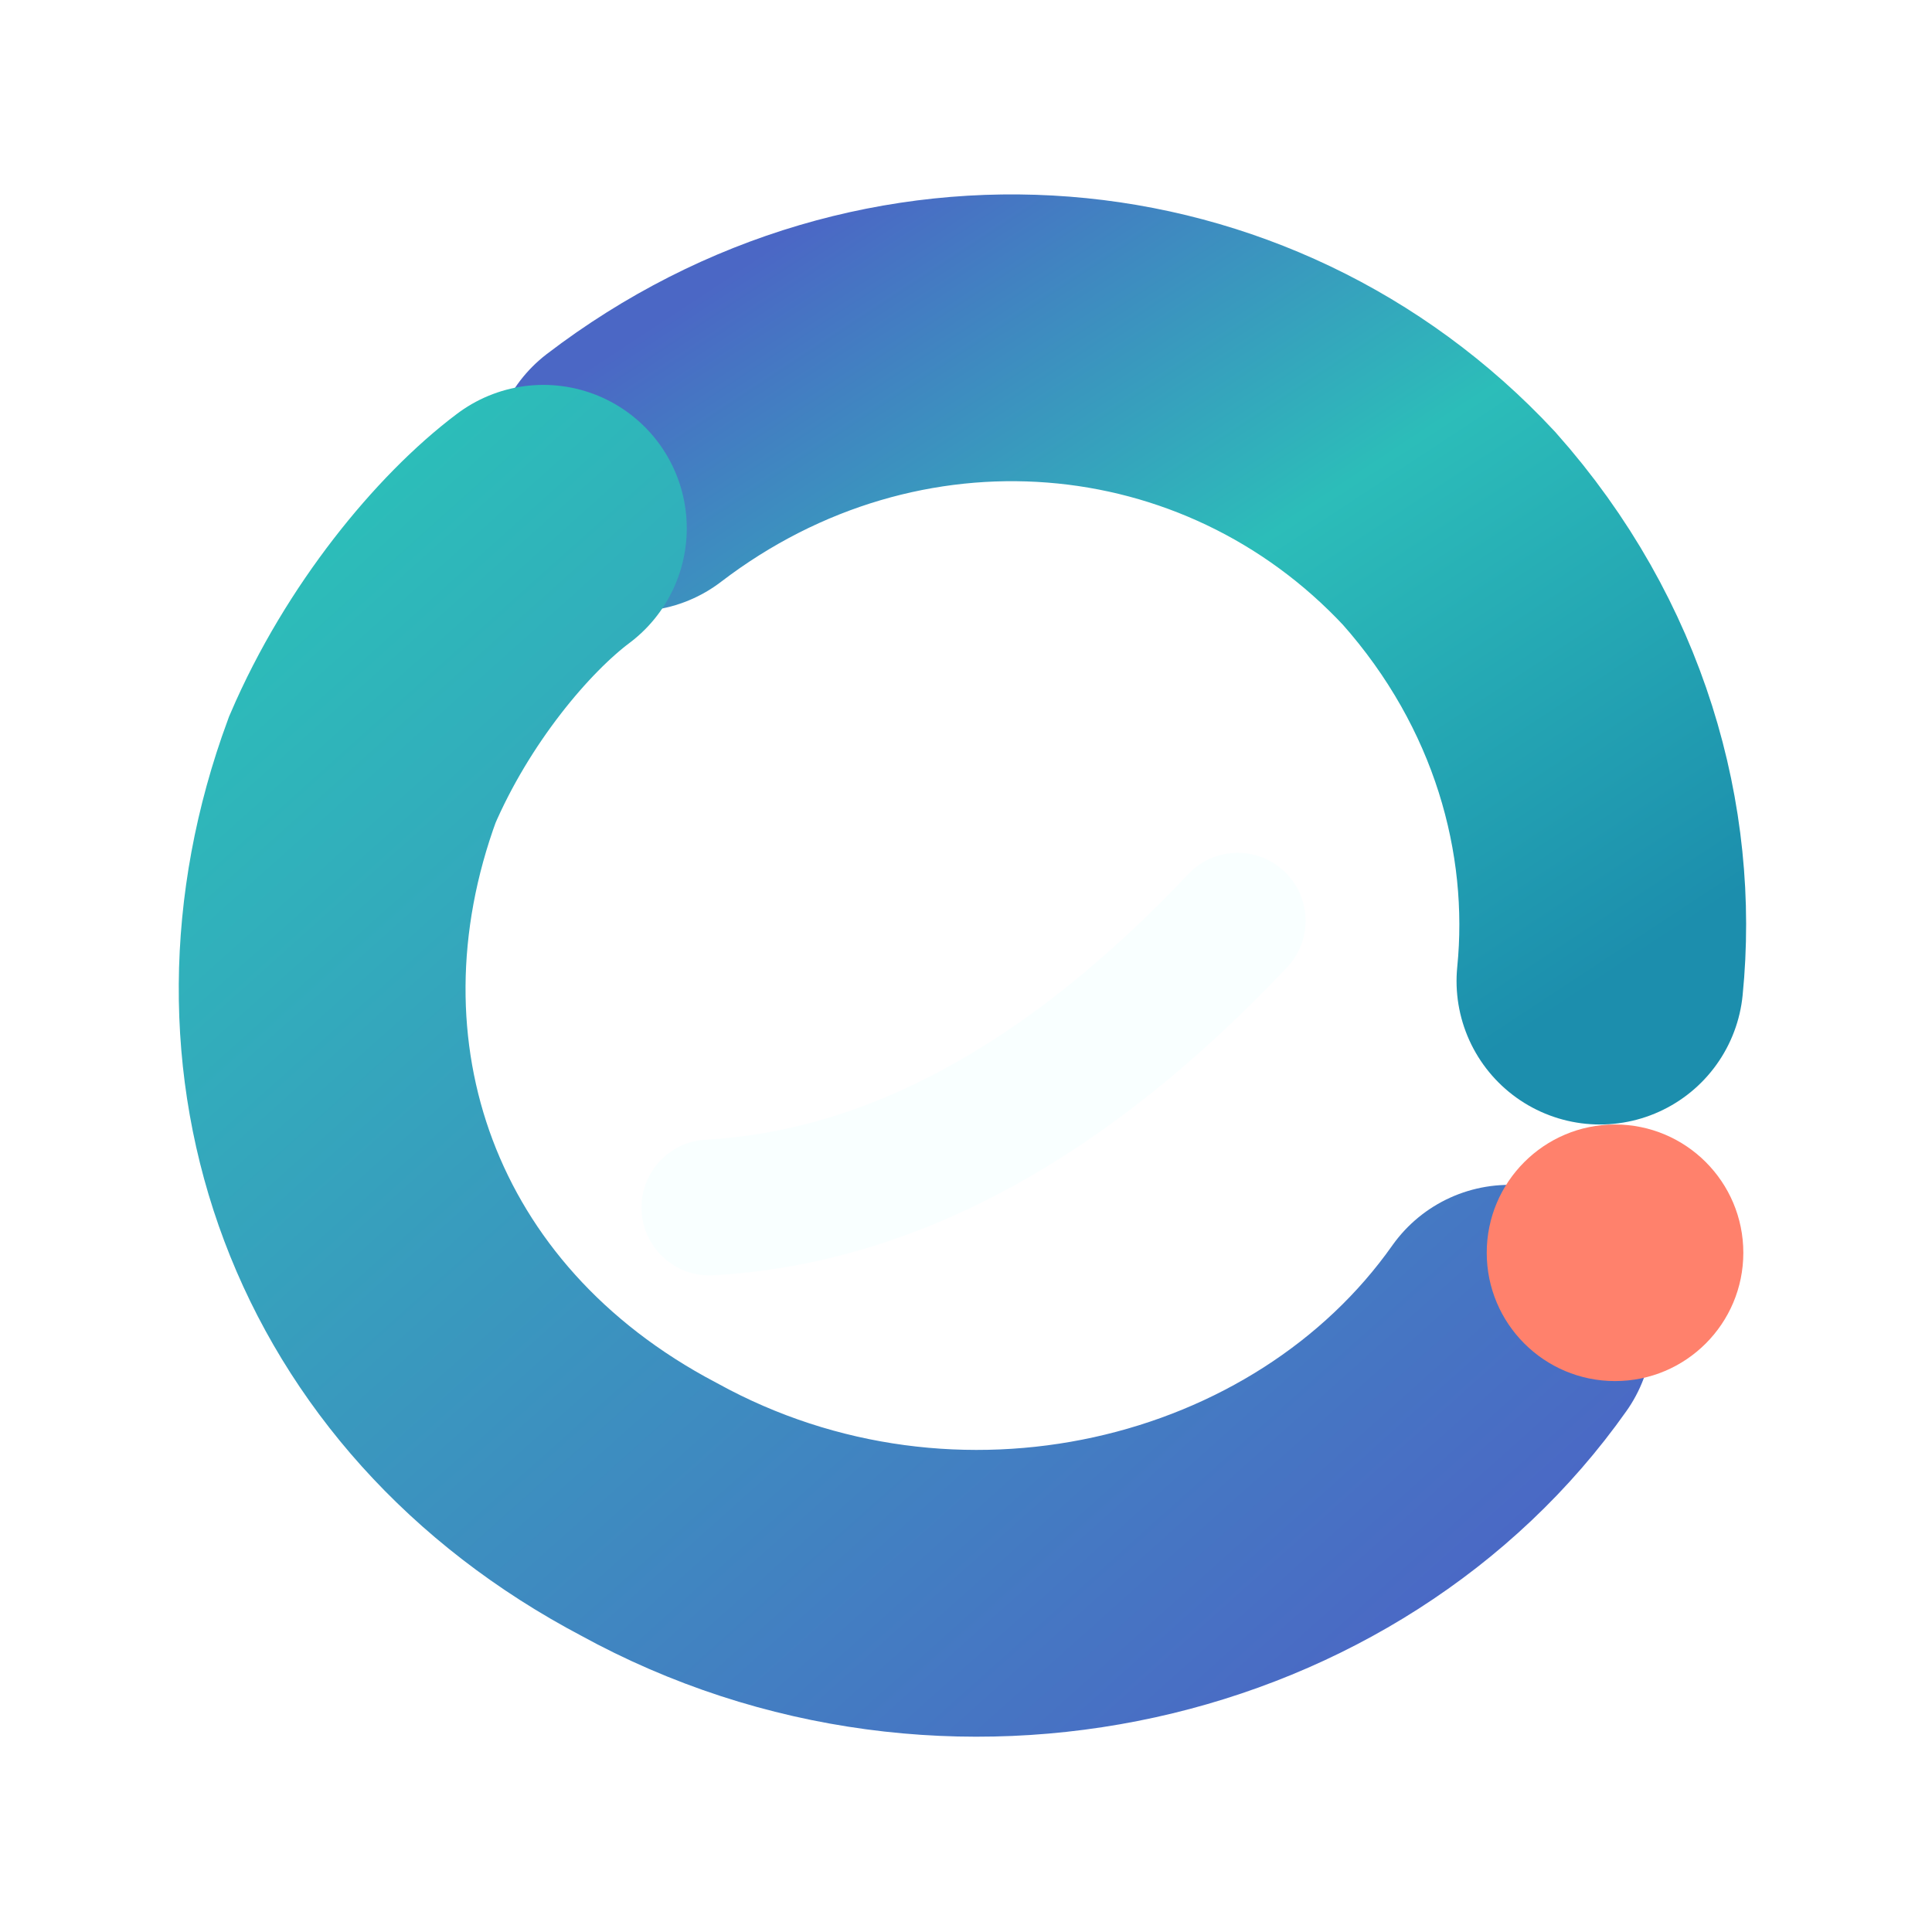
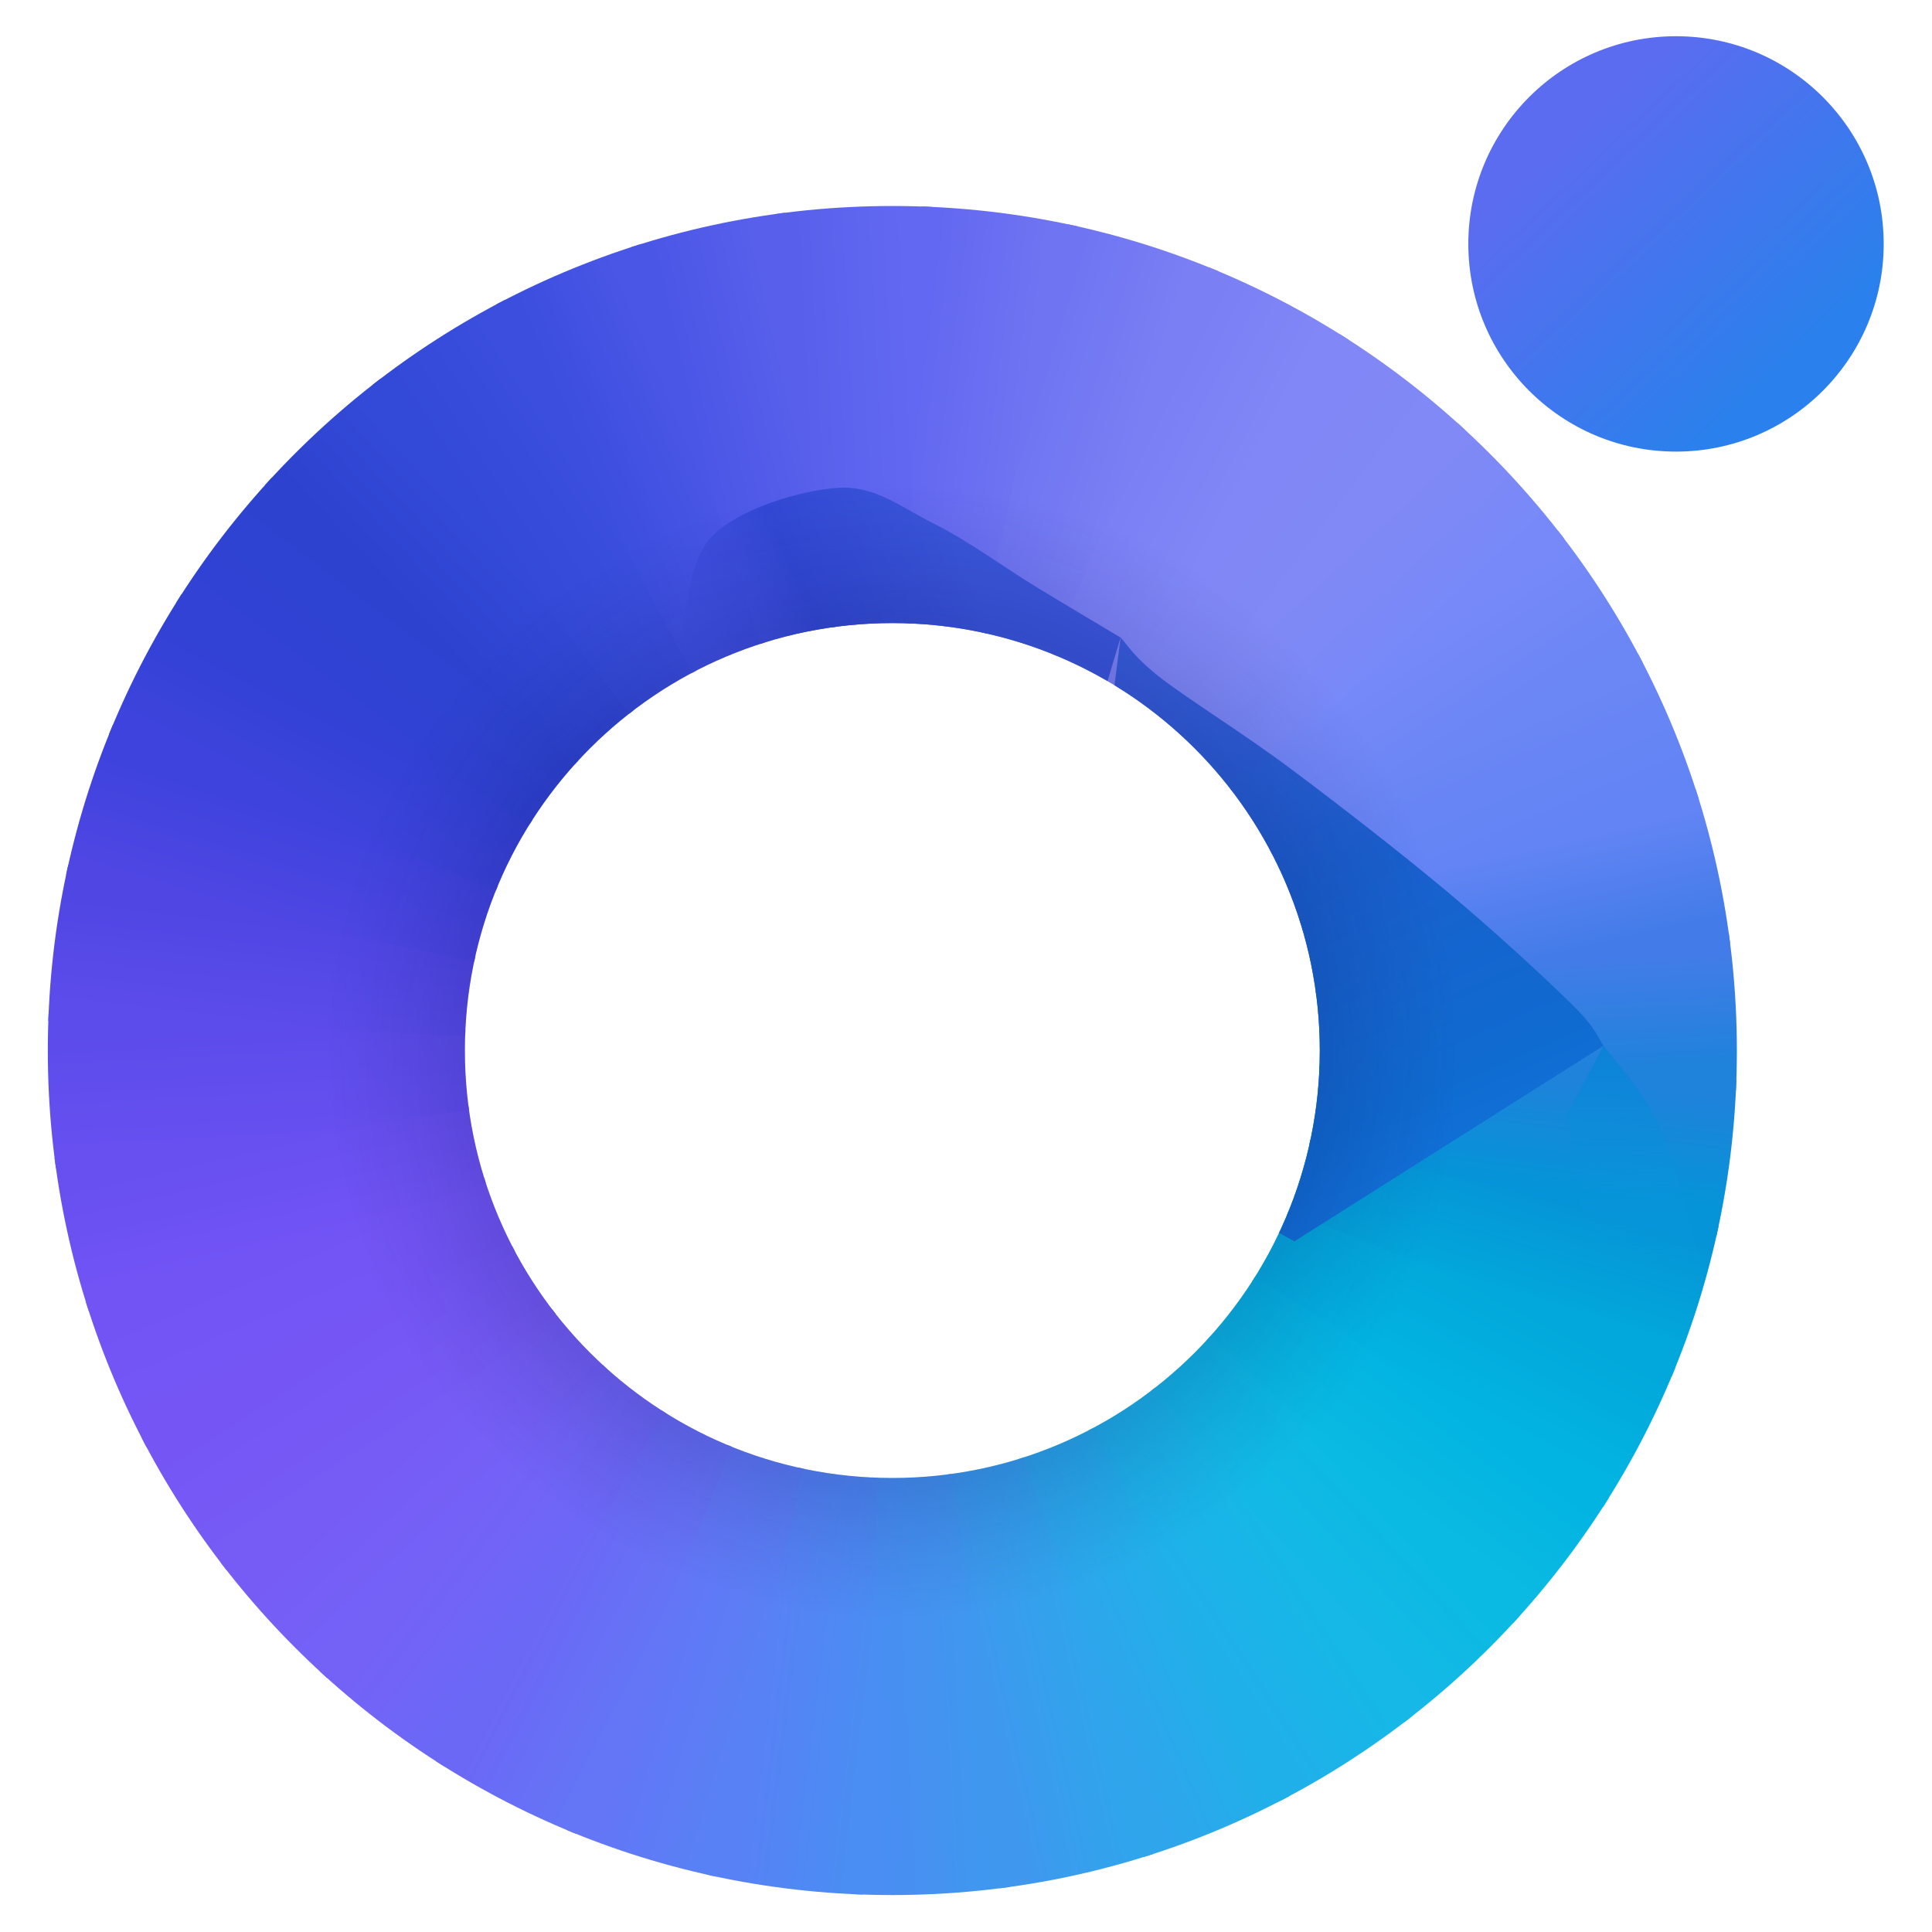
- <svg xmlns="http://www.w3.org/2000/svg" viewBox="0 0 128 128" width="128" height="128" role="img" aria-label="Occasorio - favicon.svg">
+ <svg xmlns="http://www.w3.org/2000/svg" viewBox="41 39 800 800">
  <defs>
-     <linearGradient id="brand" x1="0" y1="0" x2="1" y2="1">
-       <stop offset="0%" stop-color="#4B67C5" />
-       <stop offset="48%" stop-color="#2CBDB9" />
-       <stop offset="100%" stop-color="#1C8EAD" />
-     </linearGradient>
-     <linearGradient id="glow" x1="0" y1="0" x2="1" y2="1">
-       <stop offset="0%" stop-color="#2CBDB9" />
-       <stop offset="100%" stop-color="#4B67C5" />
+     <linearGradient id="occs0" gradientUnits="userSpaceOnUse" x1="668.1" y1="528.8" x2="654.7" y2="572.7">
+       <stop offset="0" stop-color="#0594d7" />
+       <stop offset="1" stop-color="#02a8db" />
+     </linearGradient>
+     <linearGradient id="occs1" gradientUnits="userSpaceOnUse" x1="654.7" y1="572.7" x2="633.8" y2="613.6">
+       <stop offset="0" stop-color="#02a8db" />
+       <stop offset="1" stop-color="#02b4e2" />
+     </linearGradient>
+     <linearGradient id="occs2" gradientUnits="userSpaceOnUse" x1="633.8" y1="613.6" x2="606.2" y2="650.2">
+       <stop offset="0" stop-color="#02b4e2" />
+       <stop offset="1" stop-color="#0abae2" />
+     </linearGradient>
+     <linearGradient id="occs3" gradientUnits="userSpaceOnUse" x1="606.2" y1="650.2" x2="572.6" y2="681.5">
+       <stop offset="0" stop-color="#0abae2" />
+       <stop offset="1" stop-color="#15b8e7" />
+     </linearGradient>
+     <linearGradient id="occs4" gradientUnits="userSpaceOnUse" x1="572.6" y1="681.5" x2="534.1" y2="706.5">
+       <stop offset="0" stop-color="#15b8e7" />
+       <stop offset="1" stop-color="#20b0e9" />
+     </linearGradient>
+     <linearGradient id="occs5" gradientUnits="userSpaceOnUse" x1="534.1" y1="706.5" x2="491.9" y2="724.5">
+       <stop offset="0" stop-color="#20b0e9" />
+       <stop offset="1" stop-color="#2fa5ec" />
+     </linearGradient>
+     <linearGradient id="occs6" gradientUnits="userSpaceOnUse" x1="491.9" y1="724.5" x2="447.2" y2="734.8">
+       <stop offset="0" stop-color="#2fa5ec" />
+       <stop offset="1" stop-color="#3f98ee" />
+     </linearGradient>
+     <linearGradient id="occs7" gradientUnits="userSpaceOnUse" x1="447.2" y1="734.8" x2="401.3" y2="737.2">
+       <stop offset="0" stop-color="#3f98ee" />
+       <stop offset="1" stop-color="#4a8df3" />
+     </linearGradient>
+     <linearGradient id="occs8" gradientUnits="userSpaceOnUse" x1="401.3" y1="737.2" x2="355.7" y2="731.6">
+       <stop offset="0" stop-color="#4a8df3" />
+       <stop offset="1" stop-color="#5881f5" />
+     </linearGradient>
+     <linearGradient id="occs9" gradientUnits="userSpaceOnUse" x1="355.7" y1="731.6" x2="311.8" y2="718.2">
+       <stop offset="0" stop-color="#5881f5" />
+       <stop offset="1" stop-color="#6475f6" />
+     </linearGradient>
+     <linearGradient id="occs10" gradientUnits="userSpaceOnUse" x1="311.8" y1="718.2" x2="270.9" y2="697.3">
+       <stop offset="0" stop-color="#6475f6" />
+       <stop offset="1" stop-color="#6b68f6" />
+     </linearGradient>
+     <linearGradient id="occs11" gradientUnits="userSpaceOnUse" x1="270.9" y1="697.3" x2="234.3" y2="669.7">
+       <stop offset="0" stop-color="#6b68f6" />
+       <stop offset="1" stop-color="#7462f7" />
+     </linearGradient>
+     <linearGradient id="occs12" gradientUnits="userSpaceOnUse" x1="234.3" y1="669.7" x2="203" y2="636.1">
+       <stop offset="0" stop-color="#7462f7" />
+       <stop offset="1" stop-color="#765bf5" />
+     </linearGradient>
+     <linearGradient id="occs13" gradientUnits="userSpaceOnUse" x1="203" y1="636.1" x2="178" y2="597.6">
+       <stop offset="0" stop-color="#765bf5" />
+       <stop offset="1" stop-color="#7556f5" />
+     </linearGradient>
+     <linearGradient id="occs14" gradientUnits="userSpaceOnUse" x1="178" y1="597.6" x2="160" y2="555.4">
+       <stop offset="0" stop-color="#7556f5" />
+       <stop offset="1" stop-color="#7254f5" />
+     </linearGradient>
+     <linearGradient id="occs15" gradientUnits="userSpaceOnUse" x1="160" y1="555.4" x2="149.7" y2="510.7">
+       <stop offset="0" stop-color="#7254f5" />
+       <stop offset="1" stop-color="#674ff0" />
+     </linearGradient>
+     <linearGradient id="occs16" gradientUnits="userSpaceOnUse" x1="149.7" y1="510.7" x2="147.3" y2="464.8">
+       <stop offset="0" stop-color="#674ff0" />
+       <stop offset="1" stop-color="#5c4ceb" />
+     </linearGradient>
+     <linearGradient id="occs17" gradientUnits="userSpaceOnUse" x1="147.3" y1="464.8" x2="152.9" y2="419.2">
+       <stop offset="0" stop-color="#5c4ceb" />
+       <stop offset="1" stop-color="#4f46e4" />
+     </linearGradient>
+     <linearGradient id="occs18" gradientUnits="userSpaceOnUse" x1="152.9" y1="419.2" x2="166.3" y2="375.3">
+       <stop offset="0" stop-color="#4f46e4" />
+       <stop offset="1" stop-color="#3e43dd" />
+     </linearGradient>
+     <linearGradient id="occs19" gradientUnits="userSpaceOnUse" x1="166.3" y1="375.3" x2="187.2" y2="334.4">
+       <stop offset="0" stop-color="#3e43dd" />
+       <stop offset="1" stop-color="#3142d4" />
+     </linearGradient>
+     <linearGradient id="occs20" gradientUnits="userSpaceOnUse" x1="187.2" y1="334.4" x2="214.8" y2="297.8">
+       <stop offset="0" stop-color="#3142d4" />
+       <stop offset="1" stop-color="#2d43d0" />
+     </linearGradient>
+     <linearGradient id="occs21" gradientUnits="userSpaceOnUse" x1="214.8" y1="297.8" x2="248.4" y2="266.5">
+       <stop offset="0" stop-color="#2d43d0" />
+       <stop offset="1" stop-color="#3349d7" />
+     </linearGradient>
+     <linearGradient id="occs22" gradientUnits="userSpaceOnUse" x1="248.4" y1="266.5" x2="286.9" y2="241.5">
+       <stop offset="0" stop-color="#3349d7" />
+       <stop offset="1" stop-color="#3b4ede" />
+     </linearGradient>
+     <linearGradient id="occs23" gradientUnits="userSpaceOnUse" x1="286.9" y1="241.5" x2="329.1" y2="223.5">
+       <stop offset="0" stop-color="#3b4ede" />
+       <stop offset="1" stop-color="#4a56e6" />
+     </linearGradient>
+     <linearGradient id="occs24" gradientUnits="userSpaceOnUse" x1="329.1" y1="223.5" x2="373.8" y2="213.2">
+       <stop offset="0" stop-color="#4a56e6" />
+       <stop offset="1" stop-color="#5860eb" />
+     </linearGradient>
+     <linearGradient id="occs25" gradientUnits="userSpaceOnUse" x1="373.8" y1="213.2" x2="419.7" y2="210.8">
+       <stop offset="0" stop-color="#5860eb" />
+       <stop offset="1" stop-color="#6268f1" />
+     </linearGradient>
+     <linearGradient id="occs26" gradientUnits="userSpaceOnUse" x1="419.7" y1="210.8" x2="465.3" y2="216.4">
+       <stop offset="0" stop-color="#6268f1" />
+       <stop offset="1" stop-color="#6f74f2" />
+     </linearGradient>
+     <linearGradient id="occs27" gradientUnits="userSpaceOnUse" x1="465.3" y1="216.4" x2="509.2" y2="229.8">
+       <stop offset="0" stop-color="#6f74f2" />
+       <stop offset="1" stop-color="#7a7ff4" />
+     </linearGradient>
+     <linearGradient id="occs28" gradientUnits="userSpaceOnUse" x1="509.2" y1="229.8" x2="550.1" y2="250.7">
+       <stop offset="0" stop-color="#7a7ff4" />
+       <stop offset="1" stop-color="#8187f6" />
+     </linearGradient>
+     <linearGradient id="occs29" gradientUnits="userSpaceOnUse" x1="550.1" y1="250.7" x2="586.7" y2="278.3">
+       <stop offset="0" stop-color="#8187f6" />
+       <stop offset="1" stop-color="#8089f5" />
+     </linearGradient>
+     <linearGradient id="occs30" gradientUnits="userSpaceOnUse" x1="586.7" y1="278.3" x2="618" y2="311.9">
+       <stop offset="0" stop-color="#8089f5" />
+       <stop offset="1" stop-color="#7789f8" />
+     </linearGradient>
+     <linearGradient id="occs31" gradientUnits="userSpaceOnUse" x1="618" y1="311.9" x2="643" y2="350.4">
+       <stop offset="0" stop-color="#7789f8" />
+       <stop offset="1" stop-color="#6b86f5" />
+     </linearGradient>
+     <linearGradient id="occs32" gradientUnits="userSpaceOnUse" x1="643" y1="350.4" x2="661" y2="392.6">
+       <stop offset="0" stop-color="#6b86f5" />
+       <stop offset="1" stop-color="#6384f5" />
+     </linearGradient>
+     <linearGradient id="occs33" gradientUnits="userSpaceOnUse" x1="661" y1="392.6" x2="671.3" y2="437.3">
+       <stop offset="0" stop-color="#6384f5" />
+       <stop offset="1" stop-color="#437ce8" />
+     </linearGradient>
+     <linearGradient id="occs34" gradientUnits="userSpaceOnUse" x1="671.3" y1="437.3" x2="673.7" y2="483.2">
+       <stop offset="0" stop-color="#437ce8" />
+       <stop offset="1" stop-color="#1f82db" />
+     </linearGradient>
+     <linearGradient id="occs35" gradientUnits="userSpaceOnUse" x1="673.7" y1="483.2" x2="668.1" y2="528.8">
+       <stop offset="0" stop-color="#1f82db" />
+       <stop offset="1" stop-color="#0594d7" />
+     </linearGradient>
+     <linearGradient id="occu0" gradientUnits="userSpaceOnUse" x1="322" y1="300" x2="430" y2="250">
+       <stop offset="0" stop-color="#3043d2" stop-opacity="0" />
+       <stop offset="0.45" stop-color="#3248d4" stop-opacity="1" />
+       <stop offset="1" stop-color="#3a56da" stop-opacity="1" />
+     </linearGradient>
+     <linearGradient id="occu1" gradientUnits="userSpaceOnUse" x1="520" y1="320" x2="620" y2="550">
+       <stop offset="0" stop-color="#375cd8" />
+       <stop offset="0.4" stop-color="#1a5fcd" />
+       <stop offset="0.8" stop-color="#0f6bd0" />
+       <stop offset="1" stop-color="#1274dc" />
+     </linearGradient>
+     <linearGradient id="occu2" gradientUnits="userSpaceOnUse" x1="700" y1="466" x2="700" y2="566">
+       <stop offset="0" stop-color="#0a80d6" stop-opacity="1" />
+       <stop offset="1" stop-color="#0a9ede" stop-opacity="0" />
+     </linearGradient>
+     <radialGradient id="occsh" gradientUnits="userSpaceOnUse" cx="410.5" cy="474" r="235">
+       <stop offset="0.753" stop-color="#0f1a70" stop-opacity="0.18" />
+       <stop offset="0.872" stop-color="#0f1a70" stop-opacity="0.08" />
+       <stop offset="1" stop-color="#0f1a70" stop-opacity="0" />
+     </radialGradient>
+     <clipPath id="occring">
+       <path d="M60.8 474a349.7 349.7 0 1 0 699.4 0a349.7 349.7 0 1 0 -699.4 0ZM233.5 474a177 177 0 1 0 354 0a177 177 0 1 0 -354 0Z" clip-rule="evenodd" />
+     </clipPath>
+     <linearGradient id="occdot" gradientUnits="userSpaceOnUse" x1="690" y1="95" x2="780" y2="190">
+       <stop offset="0" stop-color="#5b6cf0" />
+       <stop offset="1" stop-color="#2a80ec" />
    </linearGradient>
  </defs>
-   <g transform="translate(0 0) scale(1)">
-     <path d="M 42 31 C 59 18 82 20 96 35 C 104 44 107 55 106 65" stroke="url(#brand)" stroke-width="19" fill="none" stroke-linecap="round" />
-     <path d="M 100 88 C 88 105 63 111 43 100 C 24 90 17 70 24 51 C 27 44 32 38 36 35" stroke="url(#glow)" stroke-width="19" fill="none" stroke-linecap="round" />
-     <path d="M 47 80 Q 65 79 82 61" stroke="#F9FFFF" stroke-width="9" fill="none" stroke-linecap="round" opacity="0.96" />
-     <circle cx="107" cy="83" r="8.5" fill="#FF816C" />
+   <g clip-path="url(#occring)">
+     <path d="M758.4 548A355.7 355.7 0 0 1 738.6 611.3L568.3 540A171 171 0 0 0 577.8 509.6Z" fill="url(#occs0)" />
+     <path d="M740.3 607.2A355.7 355.7 0 0 1 709.8 666.2L554.4 566.4A171 171 0 0 0 569 538.1Z" fill="url(#occs1)" />
+     <path d="M712.2 662.5A355.7 355.7 0 0 1 671.9 715.2L536.2 590A171 171 0 0 0 555.5 564.6Z" fill="url(#occs2)" />
+     <path d="M674.8 712A355.7 355.7 0 0 1 626.1 756.9L514.1 610A171 171 0 0 0 537.6 588.4Z" fill="url(#occs3)" />
+     <path d="M629.5 754.3A355.7 355.7 0 0 1 573.6 790.1L488.9 626A171 171 0 0 0 515.8 608.7Z" fill="url(#occs4)" />
+     <path d="M577.5 788.1A355.7 355.7 0 0 1 516.3 813.6L461.4 637.3A171 171 0 0 0 490.8 625Z" fill="url(#occs5)" />
+     <path d="M520.4 812.3A355.7 355.7 0 0 1 455.7 826.8L432.2 643.6A171 171 0 0 0 463.3 636.6Z" fill="url(#occs6)" />
+     <path d="M460 826.2A355.7 355.7 0 0 1 393.7 829.3L402.4 644.8A171 171 0 0 0 434.3 643.3Z" fill="url(#occs7)" />
+     <path d="M398.1 829.5A355.7 355.7 0 0 1 332.3 821L372.9 640.8A171 171 0 0 0 404.5 644.9Z" fill="url(#occs8)" />
+     <path d="M336.5 821.9A355.7 355.7 0 0 1 273.2 802.1L344.5 631.8A171 171 0 0 0 374.9 641.3Z" fill="url(#occs9)" />
+     <path d="M277.3 803.8A355.7 355.7 0 0 1 218.3 773.3L318.1 617.9A171 171 0 0 0 346.4 632.5Z" fill="url(#occs10)" />
+     <path d="M222 775.7A355.7 355.7 0 0 1 169.3 735.4L294.5 599.7A171 171 0 0 0 319.9 619Z" fill="url(#occs11)" />
+     <path d="M172.5 738.3A355.7 355.7 0 0 1 127.6 689.6L274.5 577.6A171 171 0 0 0 296.1 601.1Z" fill="url(#occs12)" />
+     <path d="M130.2 693A355.7 355.7 0 0 1 94.4 637.1L258.5 552.4A171 171 0 0 0 275.8 579.3Z" fill="url(#occs13)" />
+     <path d="M96.4 641A355.7 355.7 0 0 1 70.9 579.8L247.2 524.9A171 171 0 0 0 259.5 554.3Z" fill="url(#occs14)" />
+     <path d="M72.2 583.9A355.7 355.7 0 0 1 57.7 519.2L240.9 495.7A171 171 0 0 0 247.9 526.8Z" fill="url(#occs15)" />
+     <path d="M58.3 523.5A355.7 355.7 0 0 1 55.2 457.2L239.7 465.9A171 171 0 0 0 241.2 497.8Z" fill="url(#occs16)" />
+     <path d="M55 461.6A355.7 355.7 0 0 1 63.5 395.8L243.7 436.4A171 171 0 0 0 239.6 468Z" fill="url(#occs17)" />
+     <path d="M62.6 400A355.7 355.7 0 0 1 82.4 336.7L252.7 408A171 171 0 0 0 243.2 438.4Z" fill="url(#occs18)" />
+     <path d="M80.7 340.8A355.7 355.7 0 0 1 111.2 281.8L266.6 381.6A171 171 0 0 0 252 409.9Z" fill="url(#occs19)" />
+     <path d="M108.8 285.5A355.7 355.7 0 0 1 149.1 232.8L284.8 358A171 171 0 0 0 265.5 383.4Z" fill="url(#occs20)" />
+     <path d="M146.2 236A355.7 355.7 0 0 1 194.9 191.1L306.9 338A171 171 0 0 0 283.4 359.6Z" fill="url(#occs21)" />
+     <path d="M191.5 193.7A355.7 355.7 0 0 1 247.4 157.9L332.1 322A171 171 0 0 0 305.2 339.3Z" fill="url(#occs22)" />
+     <path d="M243.5 159.9A355.7 355.7 0 0 1 304.7 134.4L359.6 310.7A171 171 0 0 0 330.2 323Z" fill="url(#occs23)" />
+     <path d="M300.6 135.7A355.7 355.7 0 0 1 365.3 121.2L388.8 304.4A171 171 0 0 0 357.7 311.4Z" fill="url(#occs24)" />
+     <path d="M361 121.8A355.7 355.7 0 0 1 427.3 118.7L418.6 303.2A171 171 0 0 0 386.7 304.7Z" fill="url(#occs25)" />
+     <path d="M422.9 118.5A355.7 355.7 0 0 1 488.7 127L448.1 307.2A171 171 0 0 0 416.5 303.1Z" fill="url(#occs26)" />
+     <path d="M484.5 126.1A355.7 355.7 0 0 1 547.8 145.9L476.5 316.2A171 171 0 0 0 446.1 306.7Z" fill="url(#occs27)" />
+     <path d="M543.7 144.2A355.7 355.7 0 0 1 602.7 174.7L502.9 330.1A171 171 0 0 0 474.6 315.5Z" fill="url(#occs28)" />
+     <path d="M599 172.3A355.7 355.7 0 0 1 651.7 212.6L526.5 348.3A171 171 0 0 0 501.1 329Z" fill="url(#occs29)" />
+     <path d="M648.5 209.7A355.7 355.7 0 0 1 693.4 258.4L546.5 370.4A171 171 0 0 0 524.9 346.9Z" fill="url(#occs30)" />
+     <path d="M690.8 255A355.7 355.7 0 0 1 726.6 310.9L562.5 395.6A171 171 0 0 0 545.2 368.7Z" fill="url(#occs31)" />
+     <path d="M724.6 307A355.7 355.7 0 0 1 750.1 368.2L573.8 423.1A171 171 0 0 0 561.5 393.7Z" fill="url(#occs32)" />
+     <path d="M748.8 364.1A355.7 355.7 0 0 1 763.3 428.8L580.1 452.3A171 171 0 0 0 573.1 421.2Z" fill="url(#occs33)" />
+     <path d="M762.7 424.5A355.7 355.7 0 0 1 765.8 490.8L581.3 482.1A171 171 0 0 0 579.8 450.2Z" fill="url(#occs34)" />
+     <path d="M766 486.4A355.7 355.7 0 0 1 757.5 552.2L577.3 511.6A171 171 0 0 0 581.4 480Z" fill="url(#occs35)" />
+     <path d="M322 314C324.2 305.3 324 274.2 335 262C346 249.8 372.5 242 388 241C403.5 240 414.3 249.2 428 256C441.7 262.8 457.2 274.2 470 282C482.8 289.8 499.2 299.5 505 303L470 420L322 314Z" fill="url(#occu0)" />
+     <path d="M505 303C507.8 305.8 510.3 311 522 320C533.7 329 555.3 342.3 575 357C594.7 371.7 620.5 391.7 640 408C659.5 424.3 681.2 444.3 692 455C702.8 465.7 702.8 469.2 705 472L577 553L480 500Z" fill="url(#occu1)" />
+     <path d="M705 472C708.8 477.5 721.3 490 728 505C734.7 520 742.2 552.5 745 562L700 566L690 500Z" fill="url(#occu2)" />
+     <circle cx="410.5" cy="474" r="235" fill="url(#occsh)" />
  </g>
+   <circle cx="735" cy="140" r="86" fill="url(#occdot)" />
</svg>
